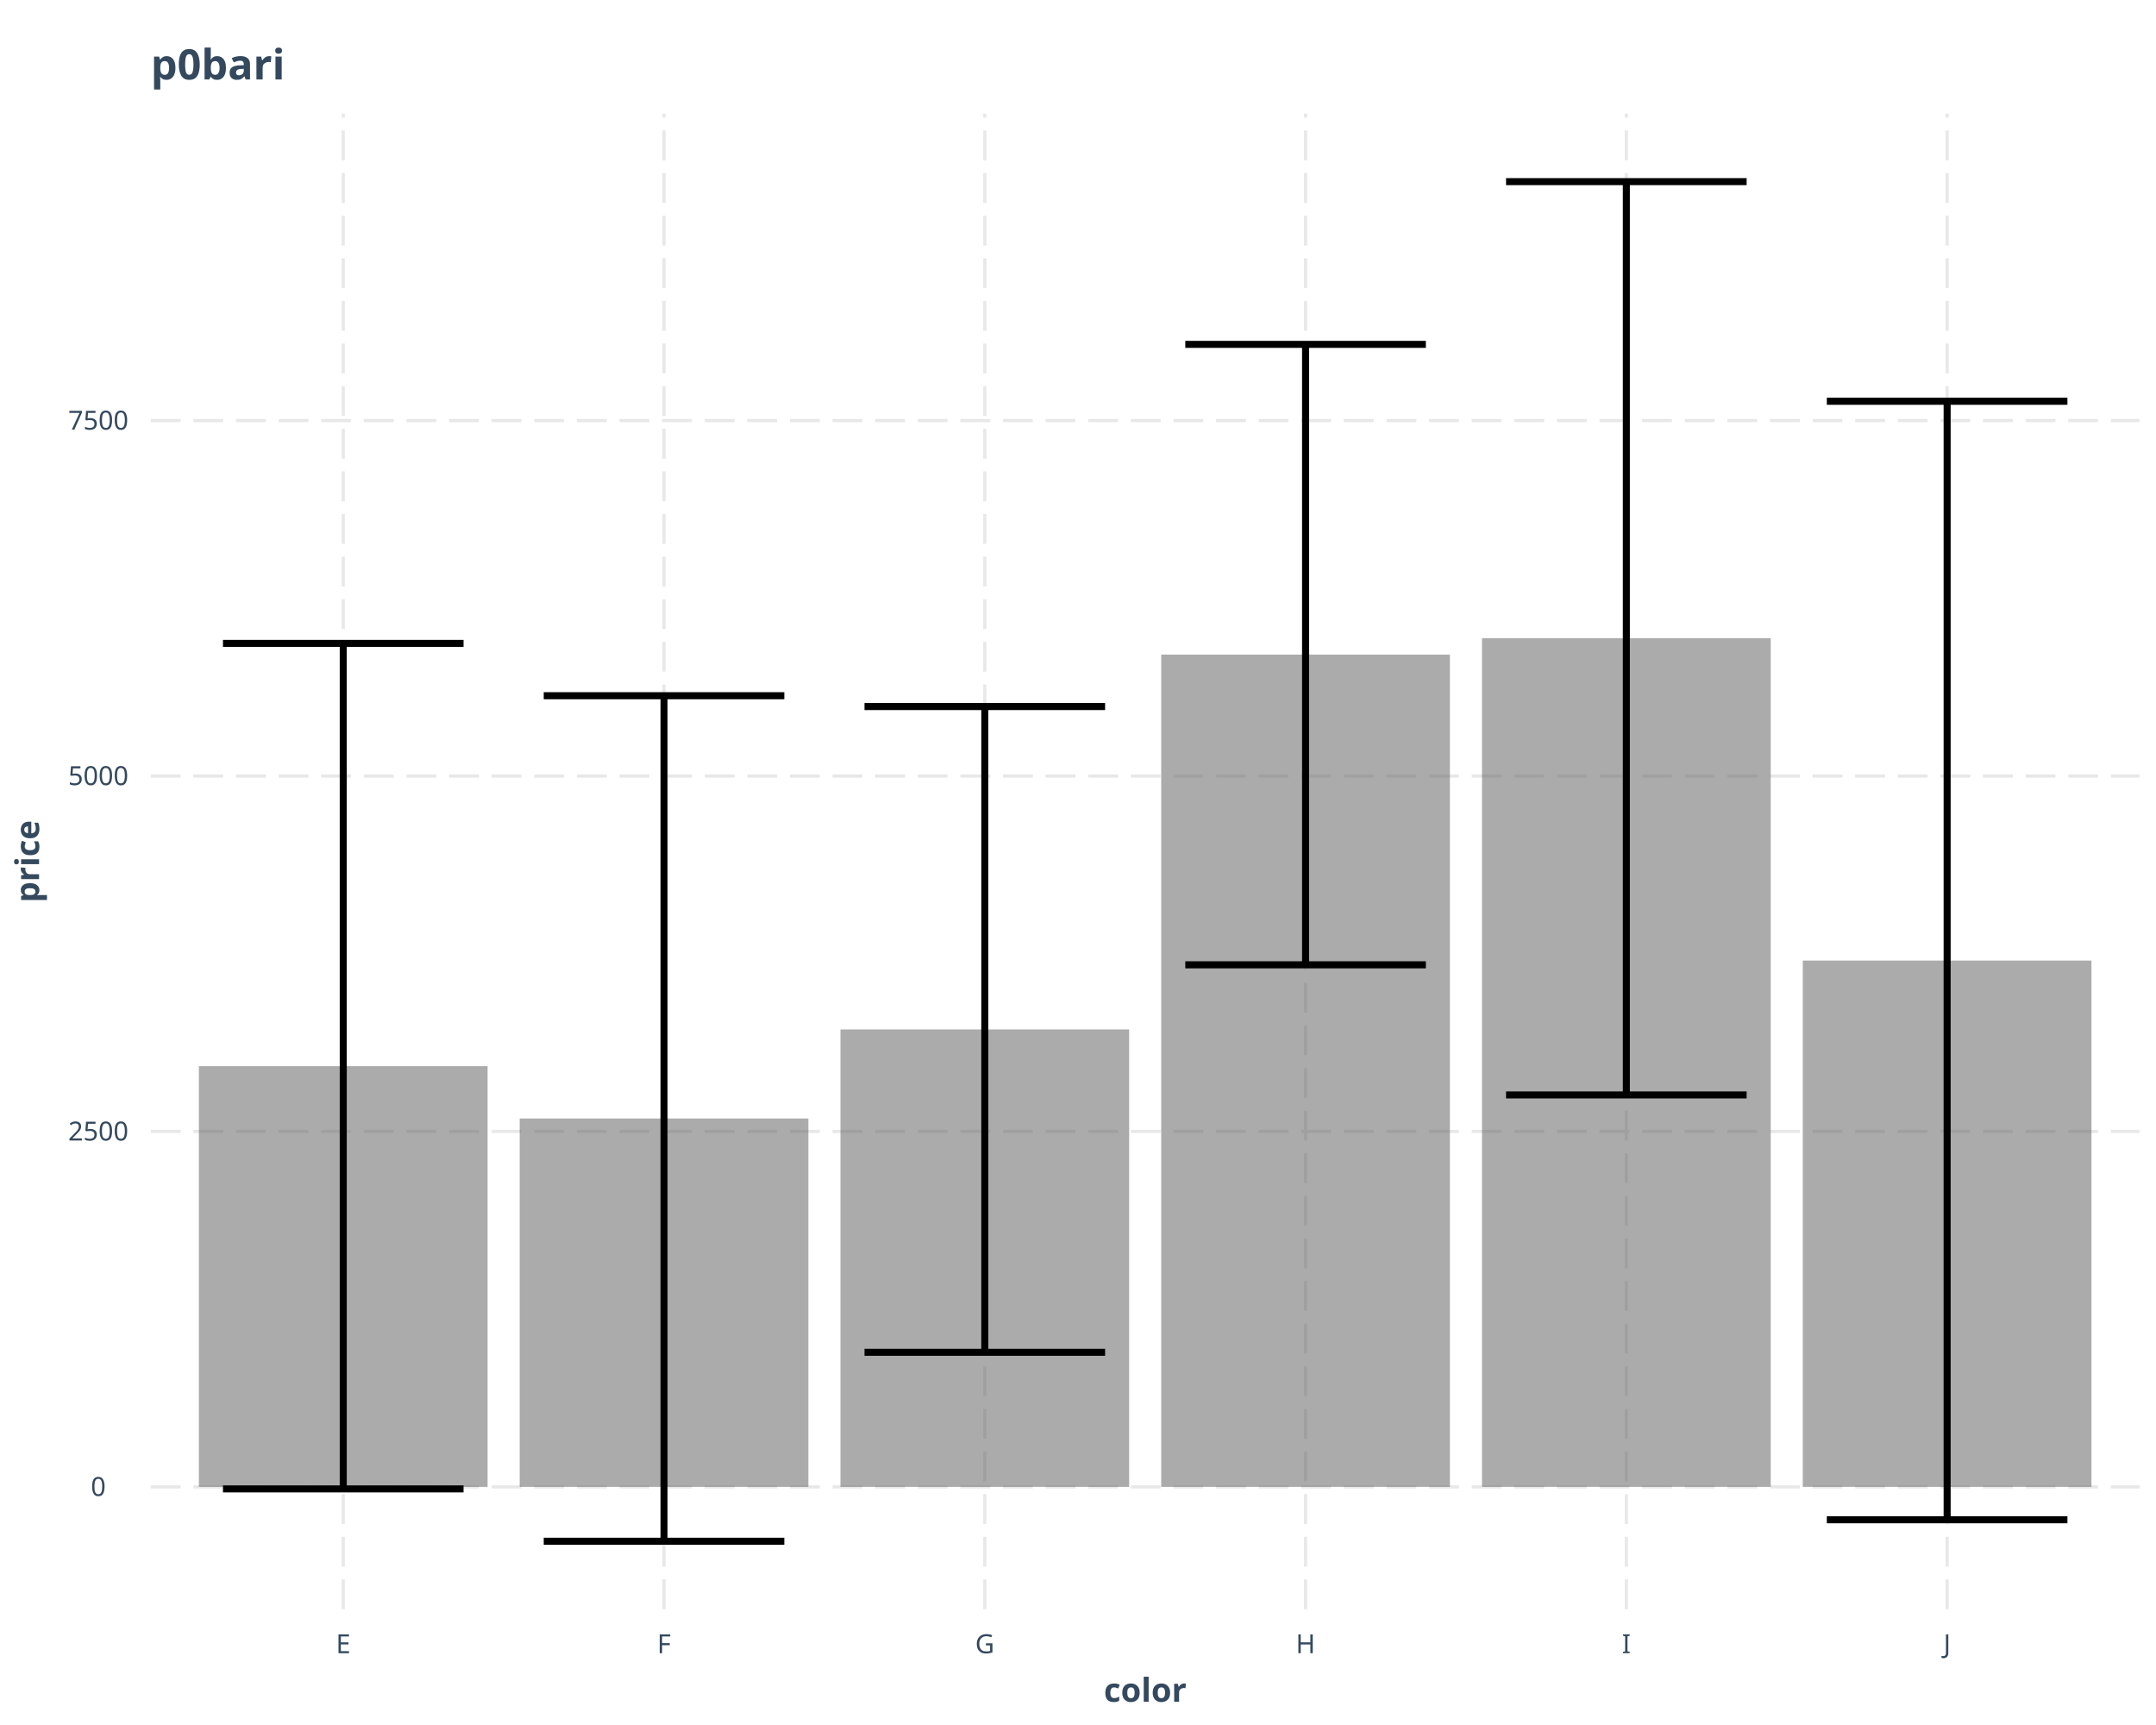
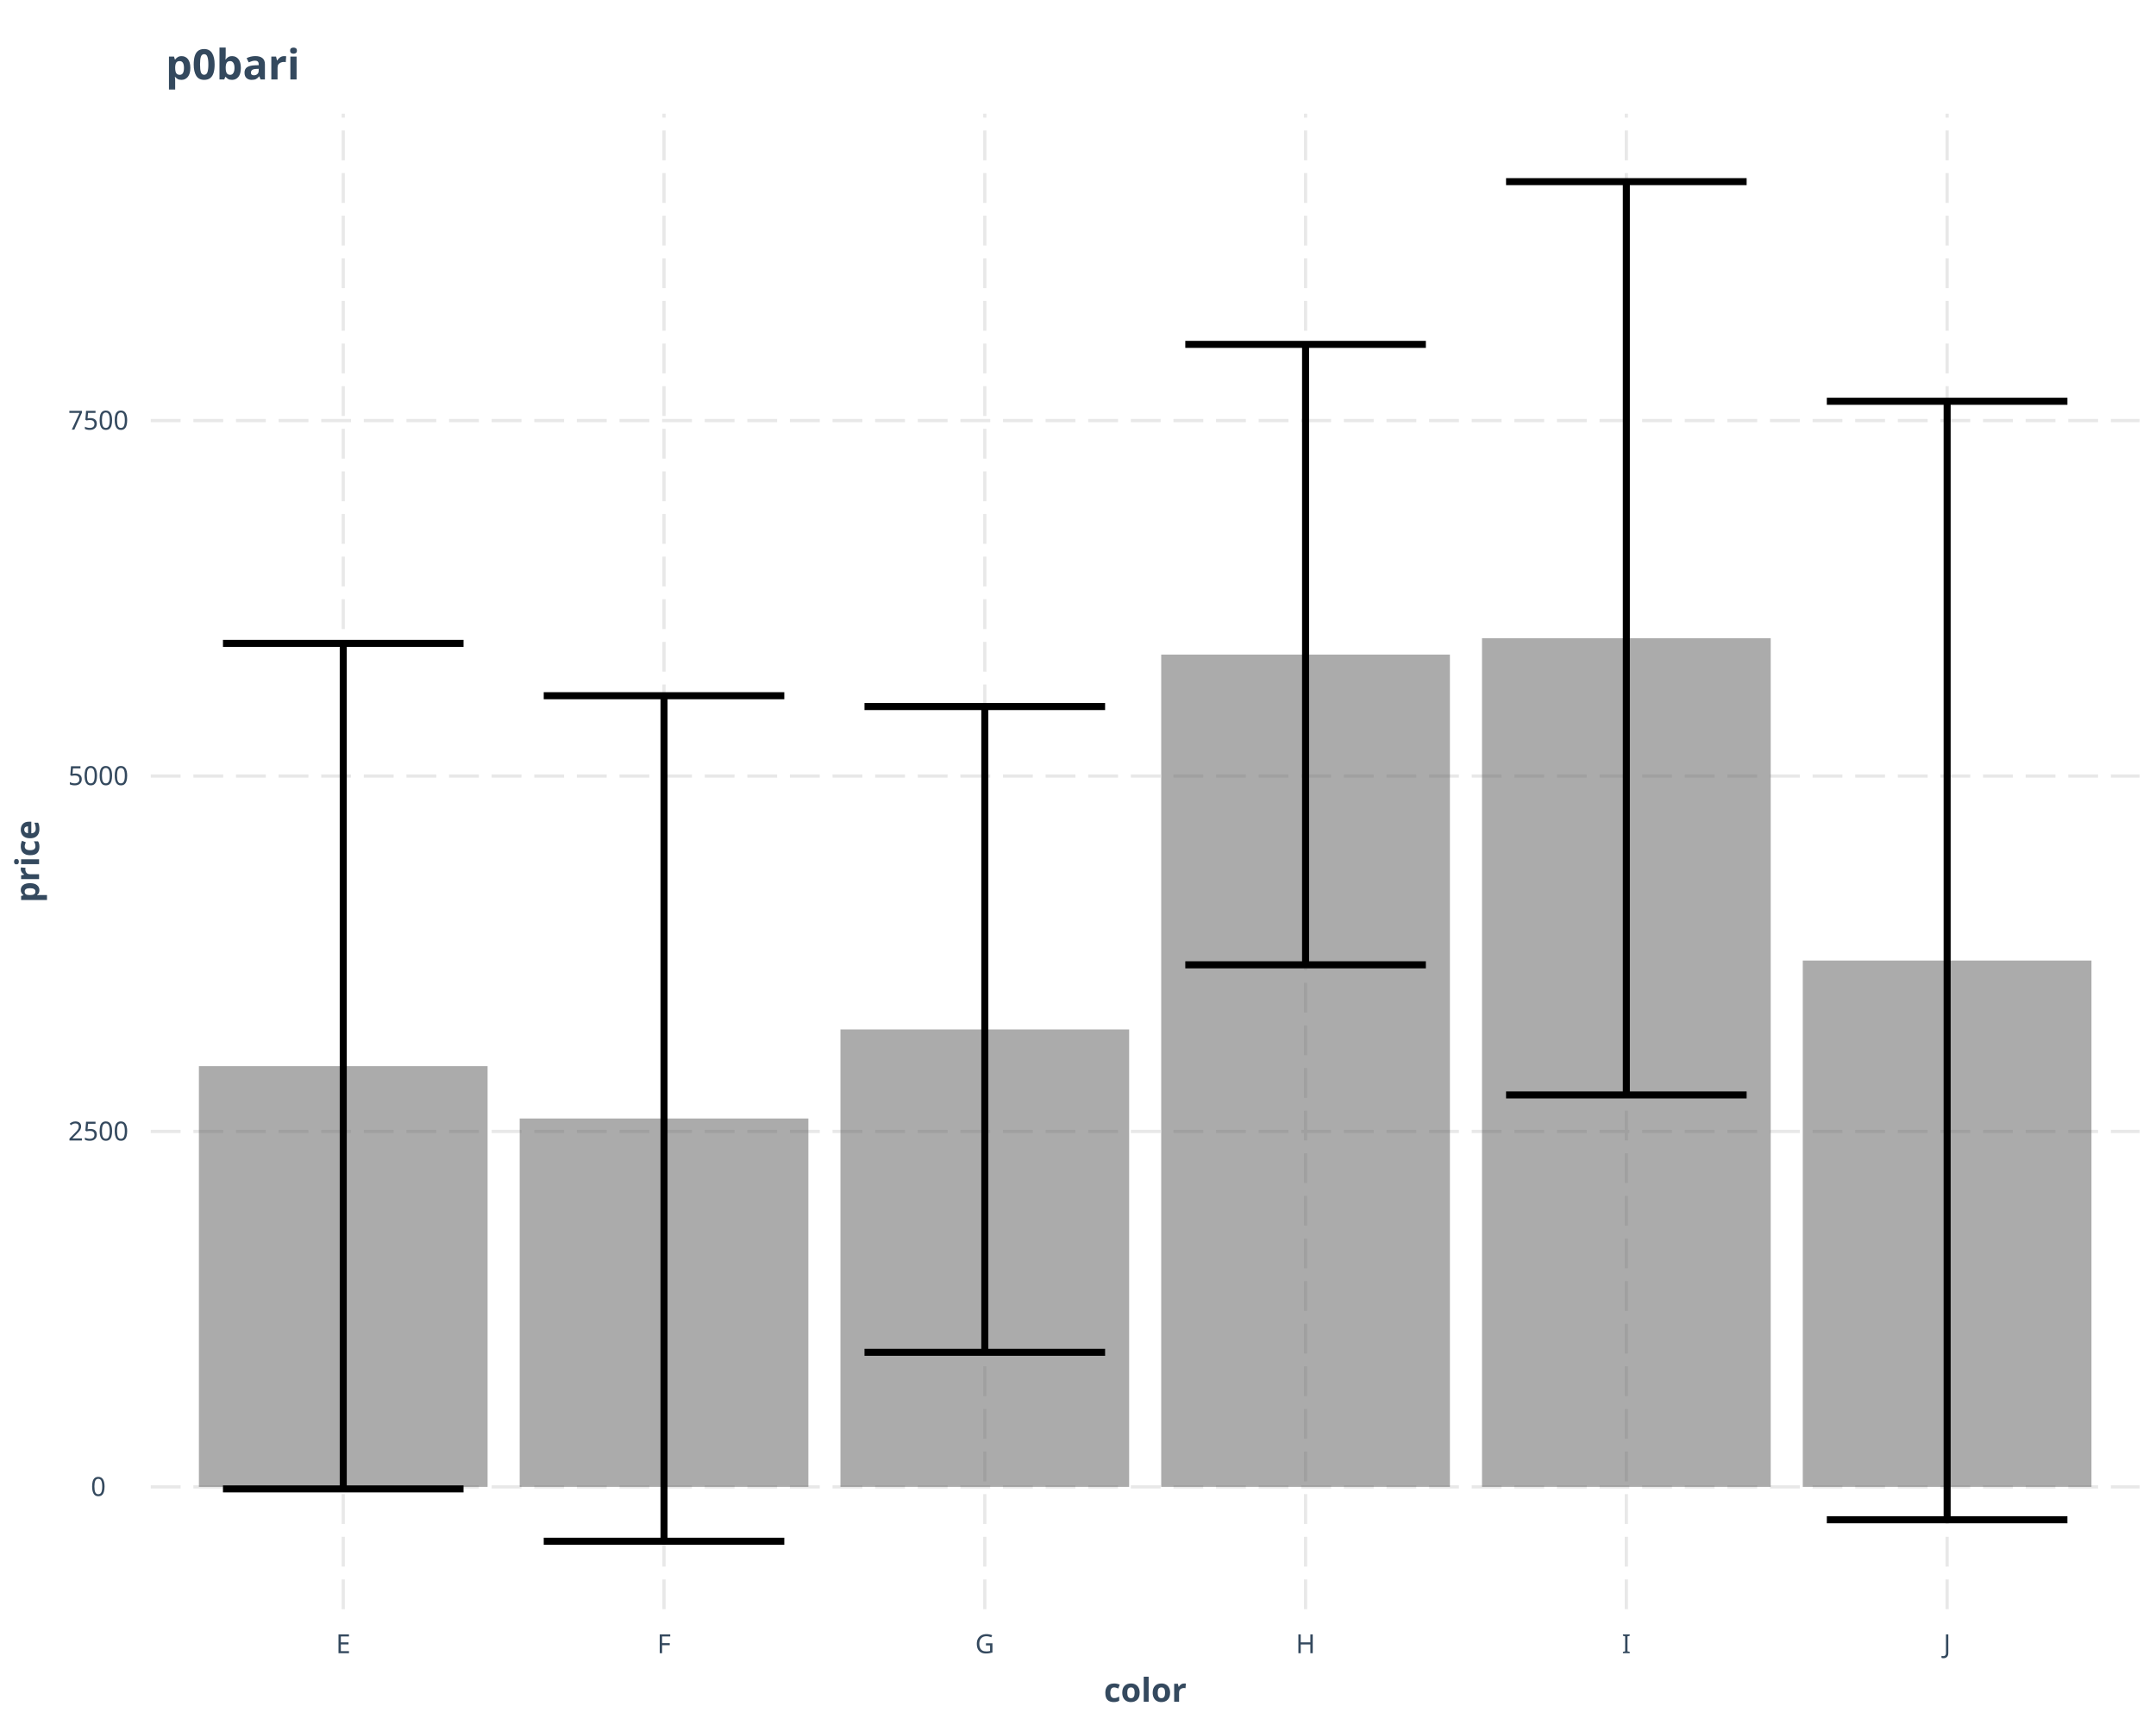
<svg xmlns="http://www.w3.org/2000/svg" class="svglite" data-engine-version="2.0" width="720.00pt" height="576.00pt" viewBox="0 0 720.00 576.00">
  <defs>
    <style type="text/css">
    .svglite line, .svglite polyline, .svglite polygon, .svglite path, .svglite rect, .svglite circle {
      fill: none;
      stroke: #000000;
      stroke-linecap: round;
      stroke-linejoin: round;
      stroke-miterlimit: 10.00;
    }
  </style>
  </defs>
  <rect width="100%" height="100%" style="stroke: none; fill: #FFFFFF;" />
  <defs>
    <clipPath id="cpMC4wMHw3MjAuMDB8MC4wMHw1NzYuMDA=">
      <rect x="0.00" y="0.00" width="720.00" height="576.00" />
    </clipPath>
  </defs>
  <g clip-path="url(#cpMC4wMHw3MjAuMDB8MC4wMHw1NzYuMDA=)">
    <rect x="0.00" y="0.00" width="720.00" height="576.00" style="stroke-width: 1.07; stroke: #FFFFFF; fill: #FFFFFF;" />
  </g>
  <defs>
    <clipPath id="cpNTAuMzV8NzE0LjUyfDM3Ljk1fDUzNy4zNA==">
      <rect x="50.35" y="37.95" width="664.17" height="499.40" />
    </clipPath>
  </defs>
  <g clip-path="url(#cpNTAuMzV8NzE0LjUyfDM3Ljk1fDUzNy4zNA==)">
    <rect x="50.35" y="37.95" width="664.17" height="499.40" style="stroke-width: 0.00; stroke: #FFFFFF; fill: #FFFFFF;" />
    <polyline points="50.35,496.49 714.52,496.49 " style="stroke-width: 1.07; stroke: #E8E8E8; stroke-dasharray: 9.96,4.27; stroke-linecap: butt;" />
    <polyline points="50.35,377.80 714.52,377.80 " style="stroke-width: 1.07; stroke: #E8E8E8; stroke-dasharray: 9.96,4.27; stroke-linecap: butt;" />
    <polyline points="50.35,259.12 714.52,259.12 " style="stroke-width: 1.07; stroke: #E8E8E8; stroke-dasharray: 9.96,4.27; stroke-linecap: butt;" />
    <polyline points="50.35,140.43 714.52,140.43 " style="stroke-width: 1.07; stroke: #E8E8E8; stroke-dasharray: 9.96,4.27; stroke-linecap: butt;" />
    <polyline points="114.63,537.34 114.63,37.95 " style="stroke-width: 1.07; stroke: #E8E8E8; stroke-dasharray: 9.96,4.27; stroke-linecap: butt;" />
    <polyline points="221.75,537.34 221.75,37.95 " style="stroke-width: 1.07; stroke: #E8E8E8; stroke-dasharray: 9.96,4.27; stroke-linecap: butt;" />
    <polyline points="328.88,537.34 328.88,37.95 " style="stroke-width: 1.07; stroke: #E8E8E8; stroke-dasharray: 9.96,4.27; stroke-linecap: butt;" />
    <polyline points="436.00,537.34 436.00,37.95 " style="stroke-width: 1.07; stroke: #E8E8E8; stroke-dasharray: 9.96,4.27; stroke-linecap: butt;" />
    <polyline points="543.12,537.34 543.12,37.95 " style="stroke-width: 1.07; stroke: #E8E8E8; stroke-dasharray: 9.96,4.27; stroke-linecap: butt;" />
    <polyline points="650.25,537.34 650.25,37.95 " style="stroke-width: 1.07; stroke: #E8E8E8; stroke-dasharray: 9.96,4.27; stroke-linecap: butt;" />
-     <rect x="66.42" y="356.00" width="96.41" height="140.49" style="stroke-width: 1.07; stroke: none; stroke-linecap: square; stroke-linejoin: miter; fill: #595959; fill-opacity: 0.50;" />
-     <rect x="173.55" y="373.48" width="96.41" height="123.01" style="stroke-width: 1.07; stroke: none; stroke-linecap: square; stroke-linejoin: miter; fill: #595959; fill-opacity: 0.50;" />
-     <rect x="280.67" y="343.74" width="96.41" height="152.75" style="stroke-width: 1.07; stroke: none; stroke-linecap: square; stroke-linejoin: miter; fill: #595959; fill-opacity: 0.50;" />
-     <rect x="387.79" y="218.58" width="96.41" height="277.91" style="stroke-width: 1.07; stroke: none; stroke-linecap: square; stroke-linejoin: miter; fill: #595959; fill-opacity: 0.50;" />
-     <rect x="494.92" y="213.12" width="96.41" height="283.37" style="stroke-width: 1.07; stroke: none; stroke-linecap: square; stroke-linejoin: miter; fill: #595959; fill-opacity: 0.50;" />
-     <rect x="602.04" y="320.74" width="96.41" height="175.75" style="stroke-width: 1.07; stroke: none; stroke-linecap: square; stroke-linejoin: miter; fill: #595959; fill-opacity: 0.50;" />
+     <rect x="66.42" y="356.00" width="96.41" height="140.49" style="stroke-width: 1.07; stroke: none; stroke-linecap: butt; stroke-linejoin: miter; fill: #595959; fill-opacity: 0.50;" />
+     <rect x="173.55" y="373.48" width="96.41" height="123.01" style="stroke-width: 1.07; stroke: none; stroke-linecap: butt; stroke-linejoin: miter; fill: #595959; fill-opacity: 0.50;" />
+     <rect x="280.67" y="343.74" width="96.41" height="152.75" style="stroke-width: 1.07; stroke: none; stroke-linecap: butt; stroke-linejoin: miter; fill: #595959; fill-opacity: 0.50;" />
+     <rect x="387.79" y="218.58" width="96.41" height="277.91" style="stroke-width: 1.07; stroke: none; stroke-linecap: butt; stroke-linejoin: miter; fill: #595959; fill-opacity: 0.50;" />
+     <rect x="494.92" y="213.12" width="96.41" height="283.37" style="stroke-width: 1.07; stroke: none; stroke-linecap: butt; stroke-linejoin: miter; fill: #595959; fill-opacity: 0.50;" />
+     <rect x="602.04" y="320.74" width="96.41" height="175.75" style="stroke-width: 1.07; stroke: none; stroke-linecap: butt; stroke-linejoin: miter; fill: #595959; fill-opacity: 0.50;" />
    <polyline points="74.46,214.83 154.80,214.83 " style="stroke-width: 2.35; stroke-linecap: butt;" />
    <polyline points="114.63,214.83 114.63,497.16 " style="stroke-width: 2.35; stroke-linecap: butt;" />
    <polyline points="74.46,497.16 154.80,497.16 " style="stroke-width: 2.35; stroke-linecap: butt;" />
    <polyline points="181.58,232.31 261.92,232.31 " style="stroke-width: 2.35; stroke-linecap: butt;" />
    <polyline points="221.75,232.31 221.75,514.64 " style="stroke-width: 2.35; stroke-linecap: butt;" />
    <polyline points="181.58,514.64 261.92,514.64 " style="stroke-width: 2.35; stroke-linecap: butt;" />
    <polyline points="288.70,235.92 369.05,235.92 " style="stroke-width: 2.35; stroke-linecap: butt;" />
    <polyline points="328.88,235.92 328.88,451.55 " style="stroke-width: 2.35; stroke-linecap: butt;" />
    <polyline points="288.70,451.55 369.05,451.55 " style="stroke-width: 2.35; stroke-linecap: butt;" />
    <polyline points="395.83,114.99 476.17,114.99 " style="stroke-width: 2.35; stroke-linecap: butt;" />
    <polyline points="436.00,114.99 436.00,322.17 " style="stroke-width: 2.35; stroke-linecap: butt;" />
    <polyline points="395.83,322.17 476.17,322.17 " style="stroke-width: 2.35; stroke-linecap: butt;" />
    <polyline points="502.95,60.65 583.29,60.65 " style="stroke-width: 2.35; stroke-linecap: butt;" />
    <polyline points="543.12,60.65 543.12,365.60 " style="stroke-width: 2.35; stroke-linecap: butt;" />
    <polyline points="502.95,365.60 583.29,365.60 " style="stroke-width: 2.35; stroke-linecap: butt;" />
    <polyline points="610.07,133.99 690.42,133.99 " style="stroke-width: 2.35; stroke-linecap: butt;" />
    <polyline points="650.25,133.99 650.25,507.48 " style="stroke-width: 2.35; stroke-linecap: butt;" />
    <polyline points="610.07,507.48 690.42,507.48 " style="stroke-width: 2.35; stroke-linecap: butt;" />
  </g>
  <g clip-path="url(#cpMC4wMHw3MjAuMDB8MC4wMHw1NzYuMDA=)">
    <text x="32.84" y="499.52" text-anchor="middle" style="font-size: 8.80px; fill: #34495E; font-family: sans;" textLength="4.89px" lengthAdjust="spacingAndGlyphs">0</text>
    <text x="32.84" y="380.83" text-anchor="middle" style="font-size: 8.80px; fill: #34495E; font-family: sans;" textLength="19.58px" lengthAdjust="spacingAndGlyphs">2500</text>
    <text x="32.84" y="262.15" text-anchor="middle" style="font-size: 8.80px; fill: #34495E; font-family: sans;" textLength="19.58px" lengthAdjust="spacingAndGlyphs">5000</text>
    <text x="32.84" y="143.46" text-anchor="middle" style="font-size: 8.80px; fill: #34495E; font-family: sans;" textLength="19.58px" lengthAdjust="spacingAndGlyphs">7500</text>
    <text x="114.63" y="552.03" text-anchor="middle" style="font-size: 8.80px; fill: #34495E; font-family: sans;" textLength="5.87px" lengthAdjust="spacingAndGlyphs">E</text>
    <text x="221.75" y="552.03" text-anchor="middle" style="font-size: 8.80px; fill: #34495E; font-family: sans;" textLength="5.38px" lengthAdjust="spacingAndGlyphs">F</text>
    <text x="328.88" y="552.03" text-anchor="middle" style="font-size: 8.80px; fill: #34495E; font-family: sans;" textLength="6.85px" lengthAdjust="spacingAndGlyphs">G</text>
    <text x="436.00" y="552.03" text-anchor="middle" style="font-size: 8.80px; fill: #34495E; font-family: sans;" textLength="6.36px" lengthAdjust="spacingAndGlyphs">H</text>
    <text x="543.12" y="552.03" text-anchor="middle" style="font-size: 8.80px; fill: #34495E; font-family: sans;" textLength="2.44px" lengthAdjust="spacingAndGlyphs">I</text>
    <text x="650.25" y="552.03" text-anchor="middle" style="font-size: 8.80px; fill: #34495E; font-family: sans;" textLength="4.40px" lengthAdjust="spacingAndGlyphs">J</text>
    <text x="382.44" y="568.24" text-anchor="middle" style="font-size: 11.00px; font-weight: bold; fill: #34495E; font-family: sans;" textLength="23.85px" lengthAdjust="spacingAndGlyphs">color</text>
    <text transform="translate(13.05,287.64) rotate(-90)" text-anchor="middle" style="font-size: 11.00px; font-weight: bold; fill: #34495E; font-family: sans;" textLength="23.85px" lengthAdjust="spacingAndGlyphs">price</text>
-     <text x="50.35" y="26.53" style="font-size: 14.00px; font-weight: bold; fill: #34495E; font-family: sans;" textLength="38.92px" lengthAdjust="spacingAndGlyphs">p0bari</text>
+     <text x="55.33" y="26.53" style="font-size: 14.00px; font-weight: bold; fill: #34495E; font-family: sans;" textLength="38.92px" lengthAdjust="spacingAndGlyphs">p0bari</text>
  </g>
</svg>
